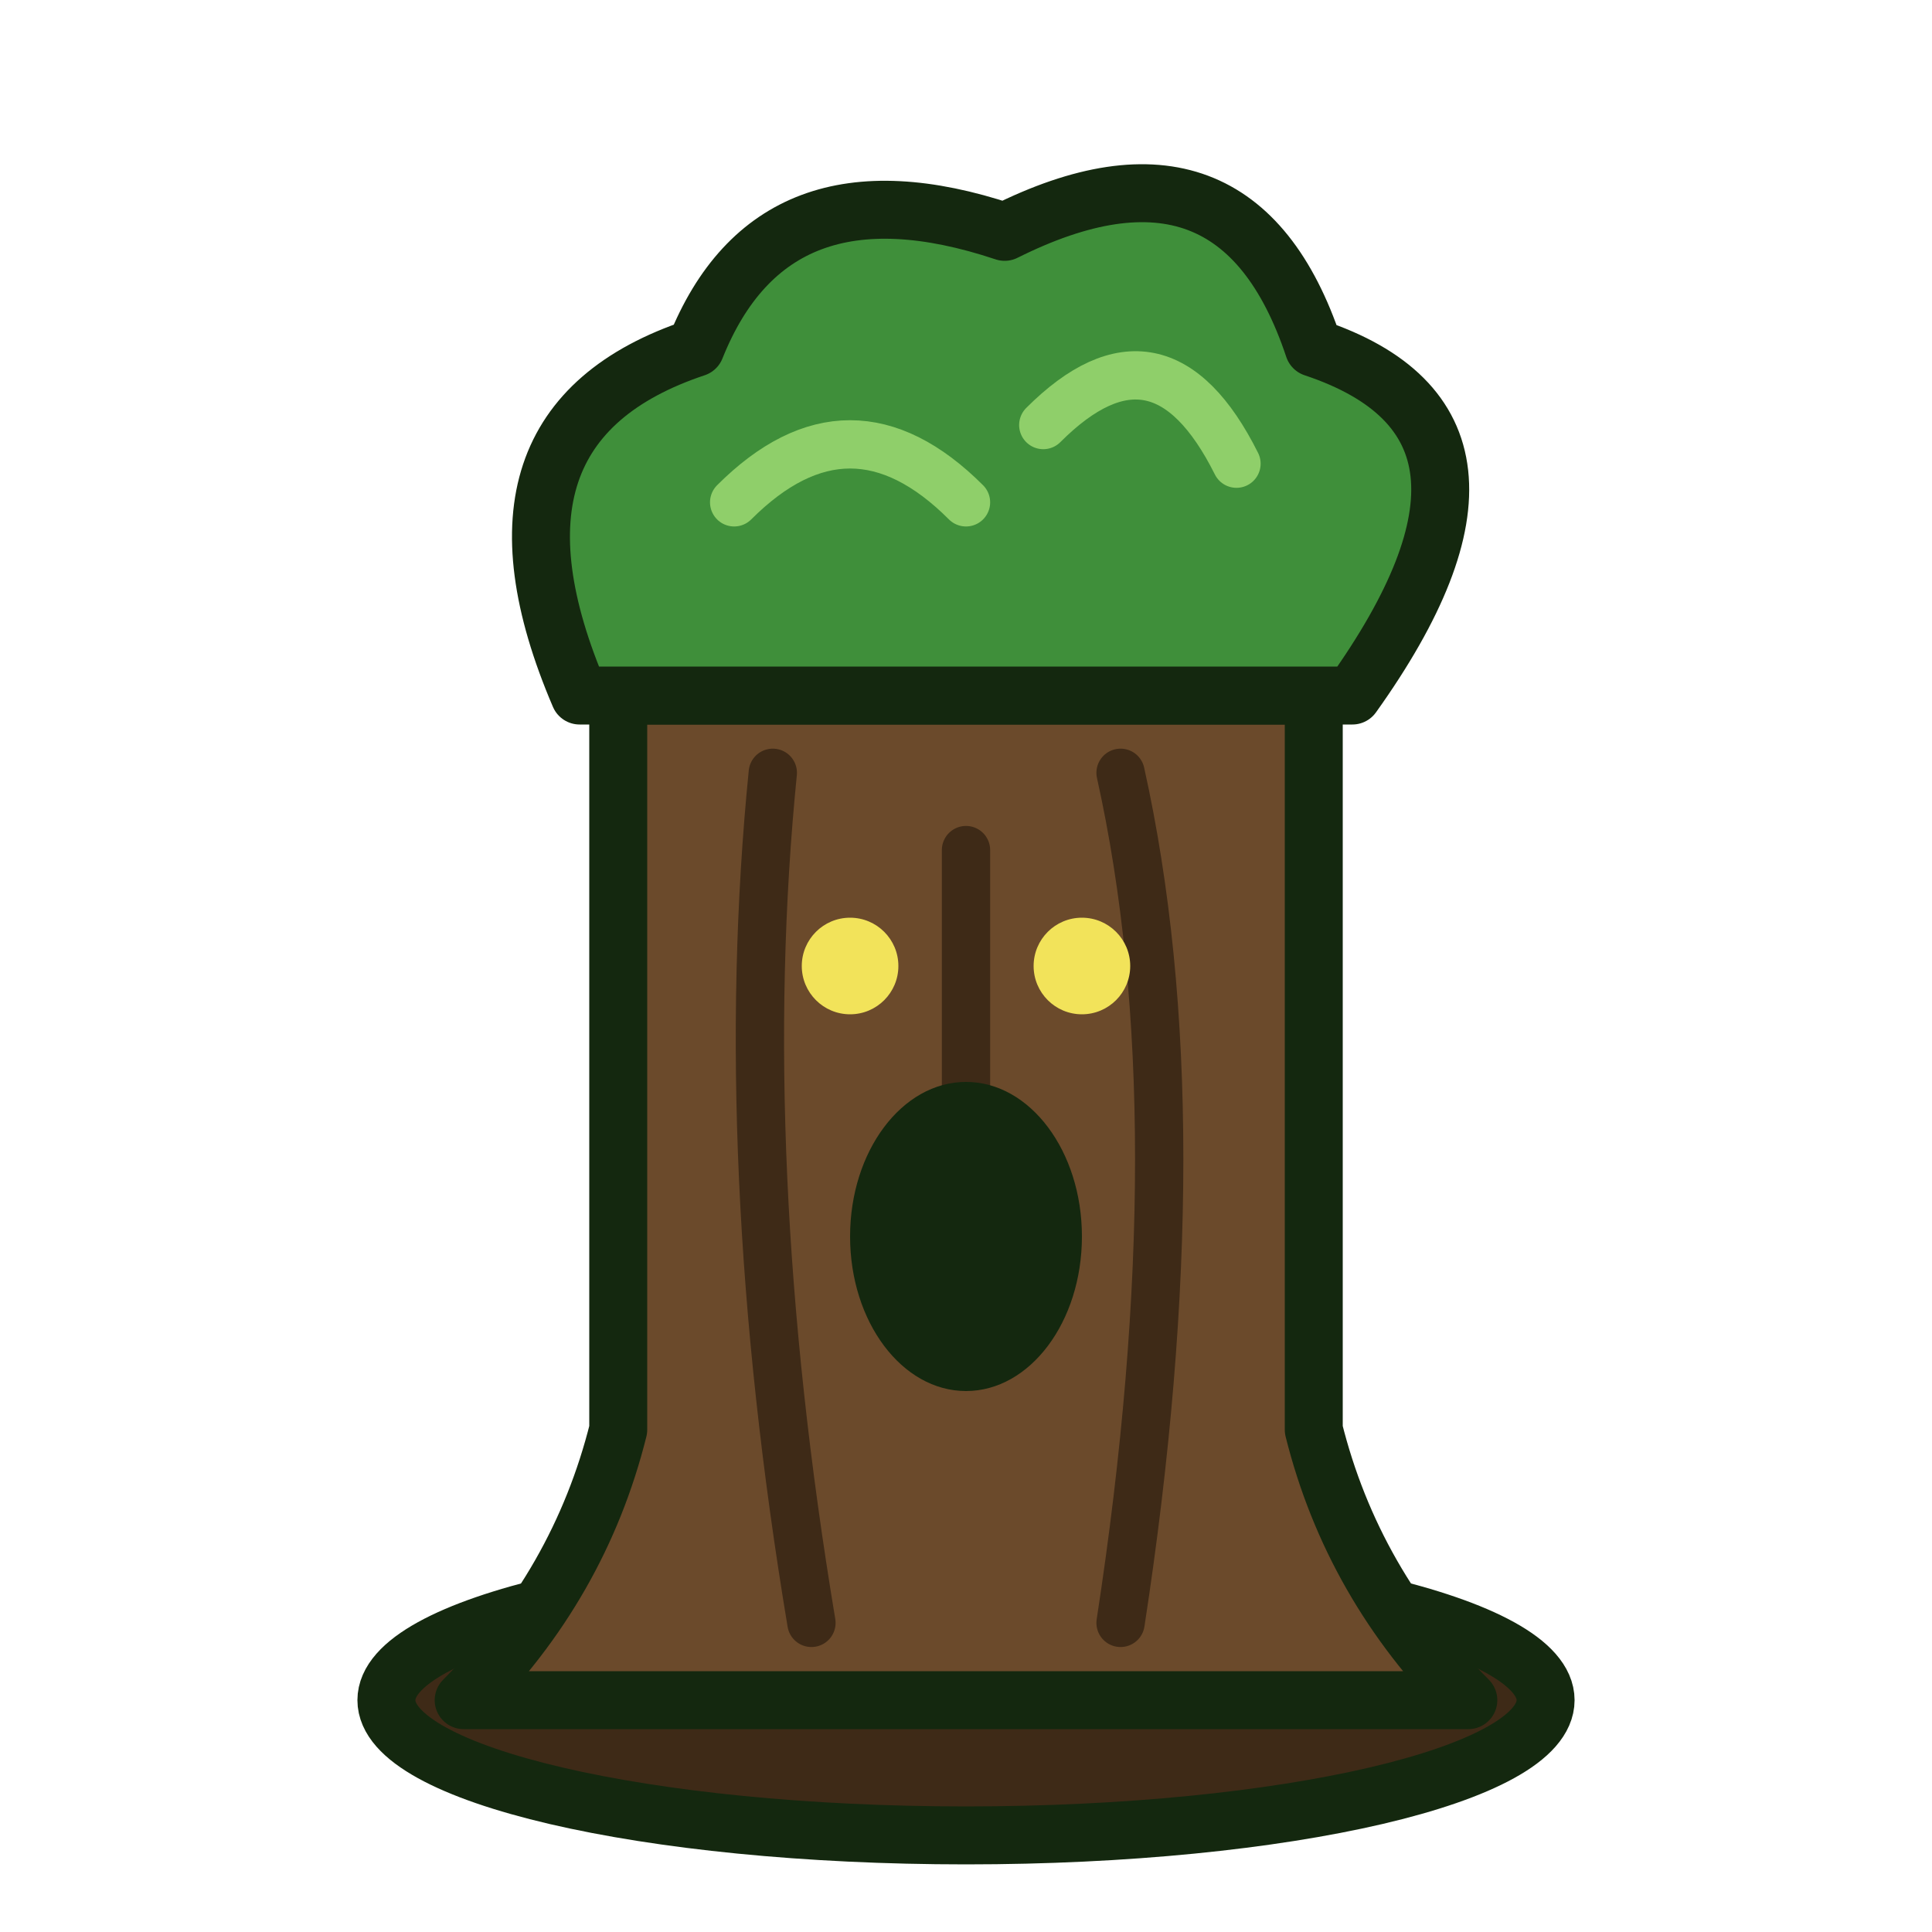
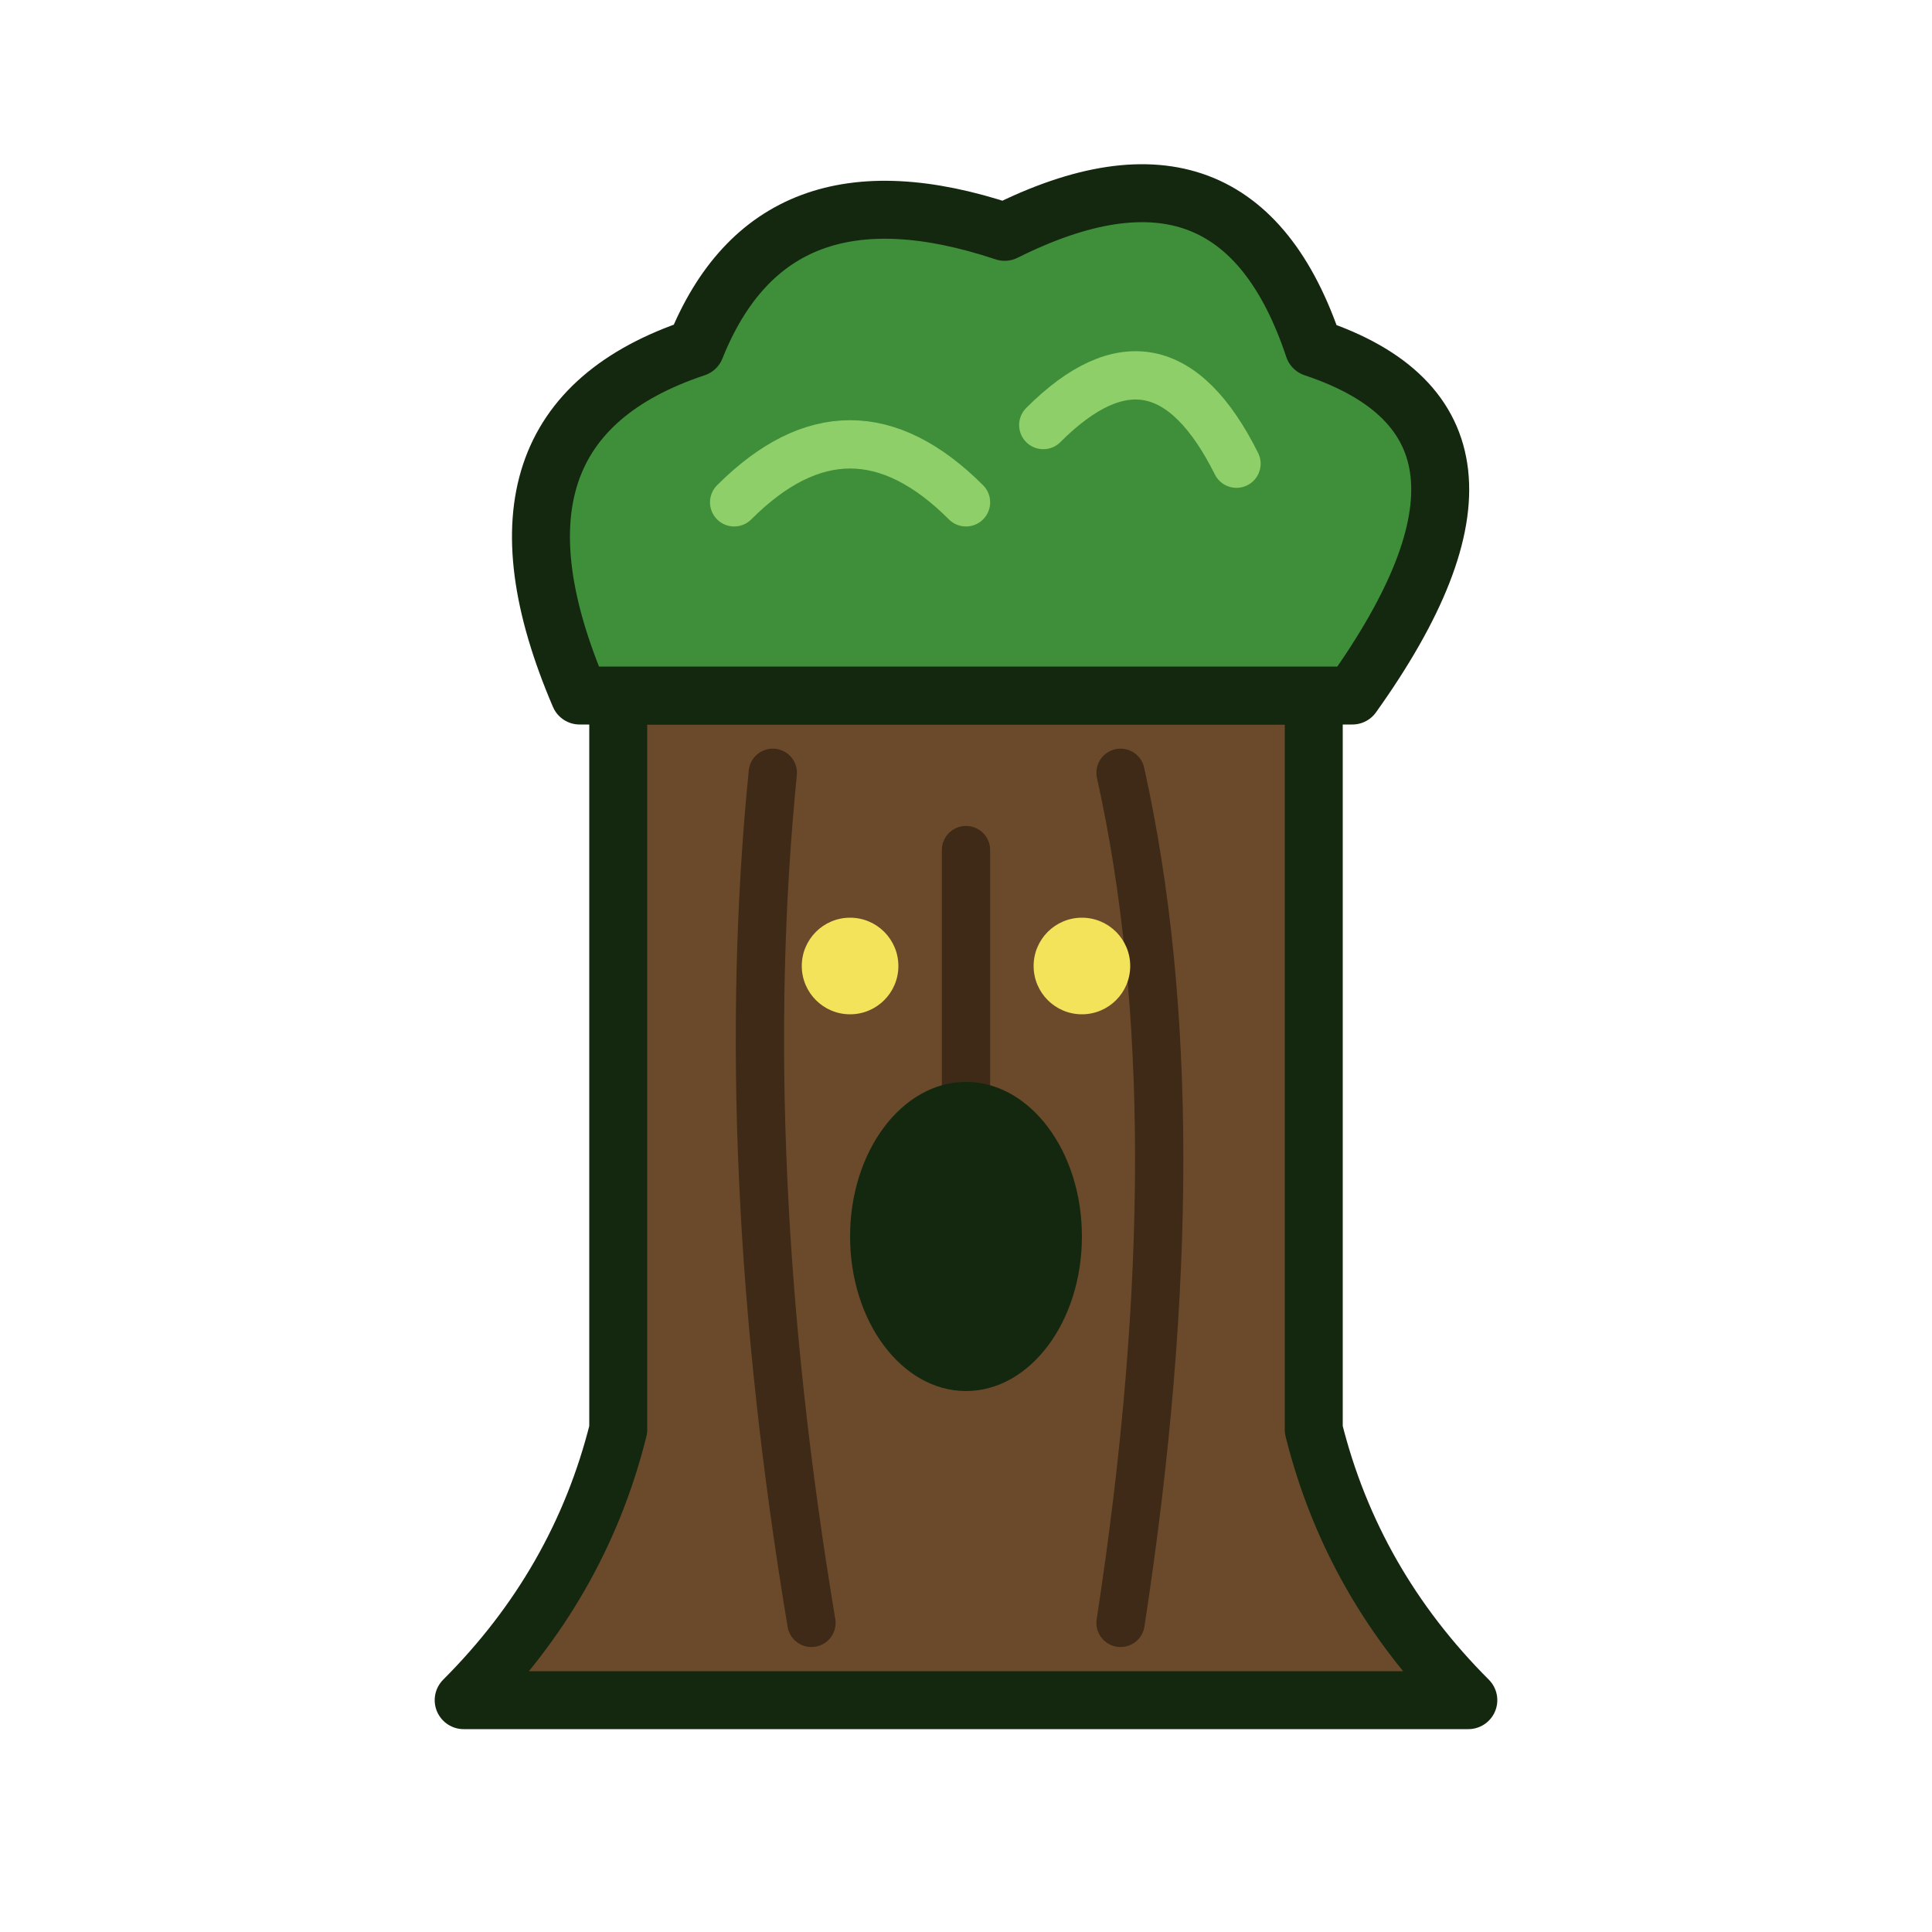
<svg xmlns="http://www.w3.org/2000/svg" viewBox="0 0 100 100">
-   <ellipse cx="50" cy="88" rx="30" ry="7" fill="#3e2a17" stroke="#14280f" stroke-width="3" />
  <path d="M24 88 Q30 82 32 74 L32 36 H68 L68 74 Q70 82 76 88 Z" fill="#6b4a2b" stroke="#14280f" stroke-width="3" stroke-linejoin="round" />
  <path d="M40 40 Q38 60 42 84 M58 40 Q62 58 58 84 M50 44 V58" fill="none" stroke="#3e2a17" stroke-width="2.5" stroke-linecap="round" />
  <ellipse cx="50" cy="64" rx="6" ry="8" fill="#14280f" />
  <circle cx="44" cy="50" r="2.5" fill="#f2e35a" />
  <circle cx="56" cy="50" r="2.5" fill="#f2e35a" />
  <path d="M30 36 Q24 22 36 18 Q40 8 52 12 Q64 6 68 18 Q80 22 70 36 Z" fill="#3f8f3a" stroke="#14280f" stroke-width="3" stroke-linejoin="round" />
  <path d="M38 26 Q44 20 50 26 M54 22 Q60 16 64 24" fill="none" stroke="#8fcf6a" stroke-width="2.5" stroke-linecap="round" />
</svg>
